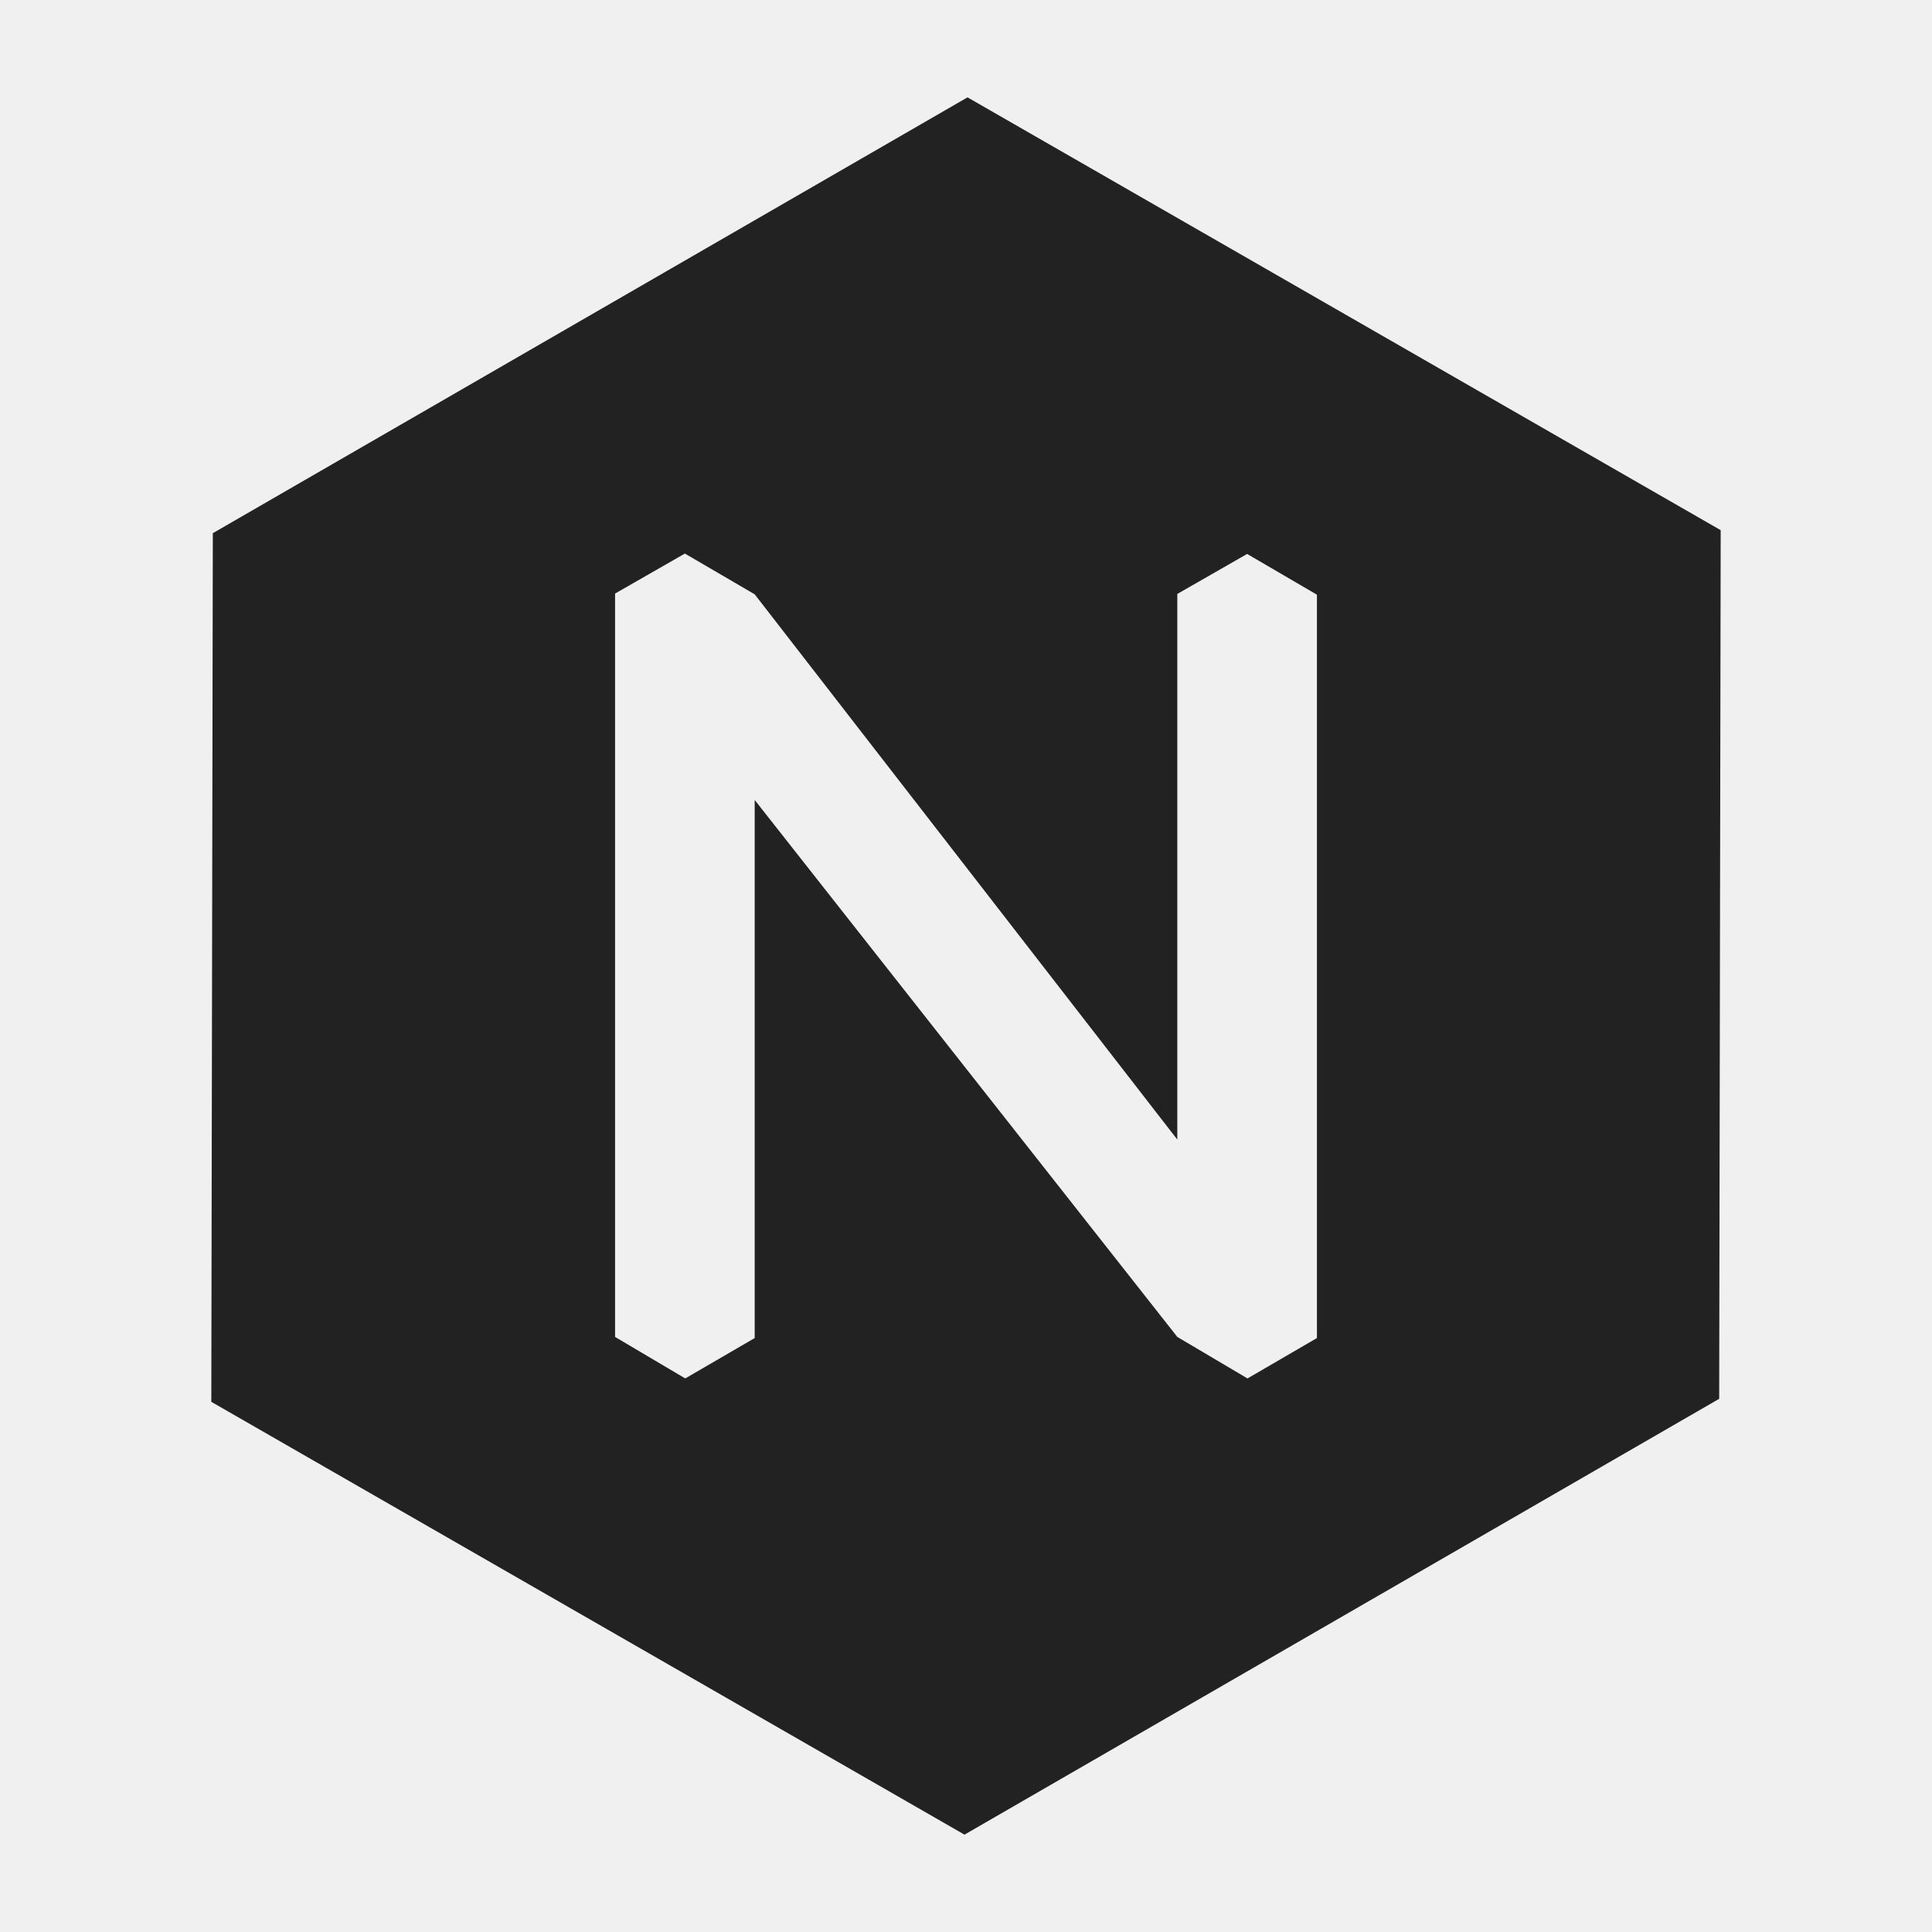
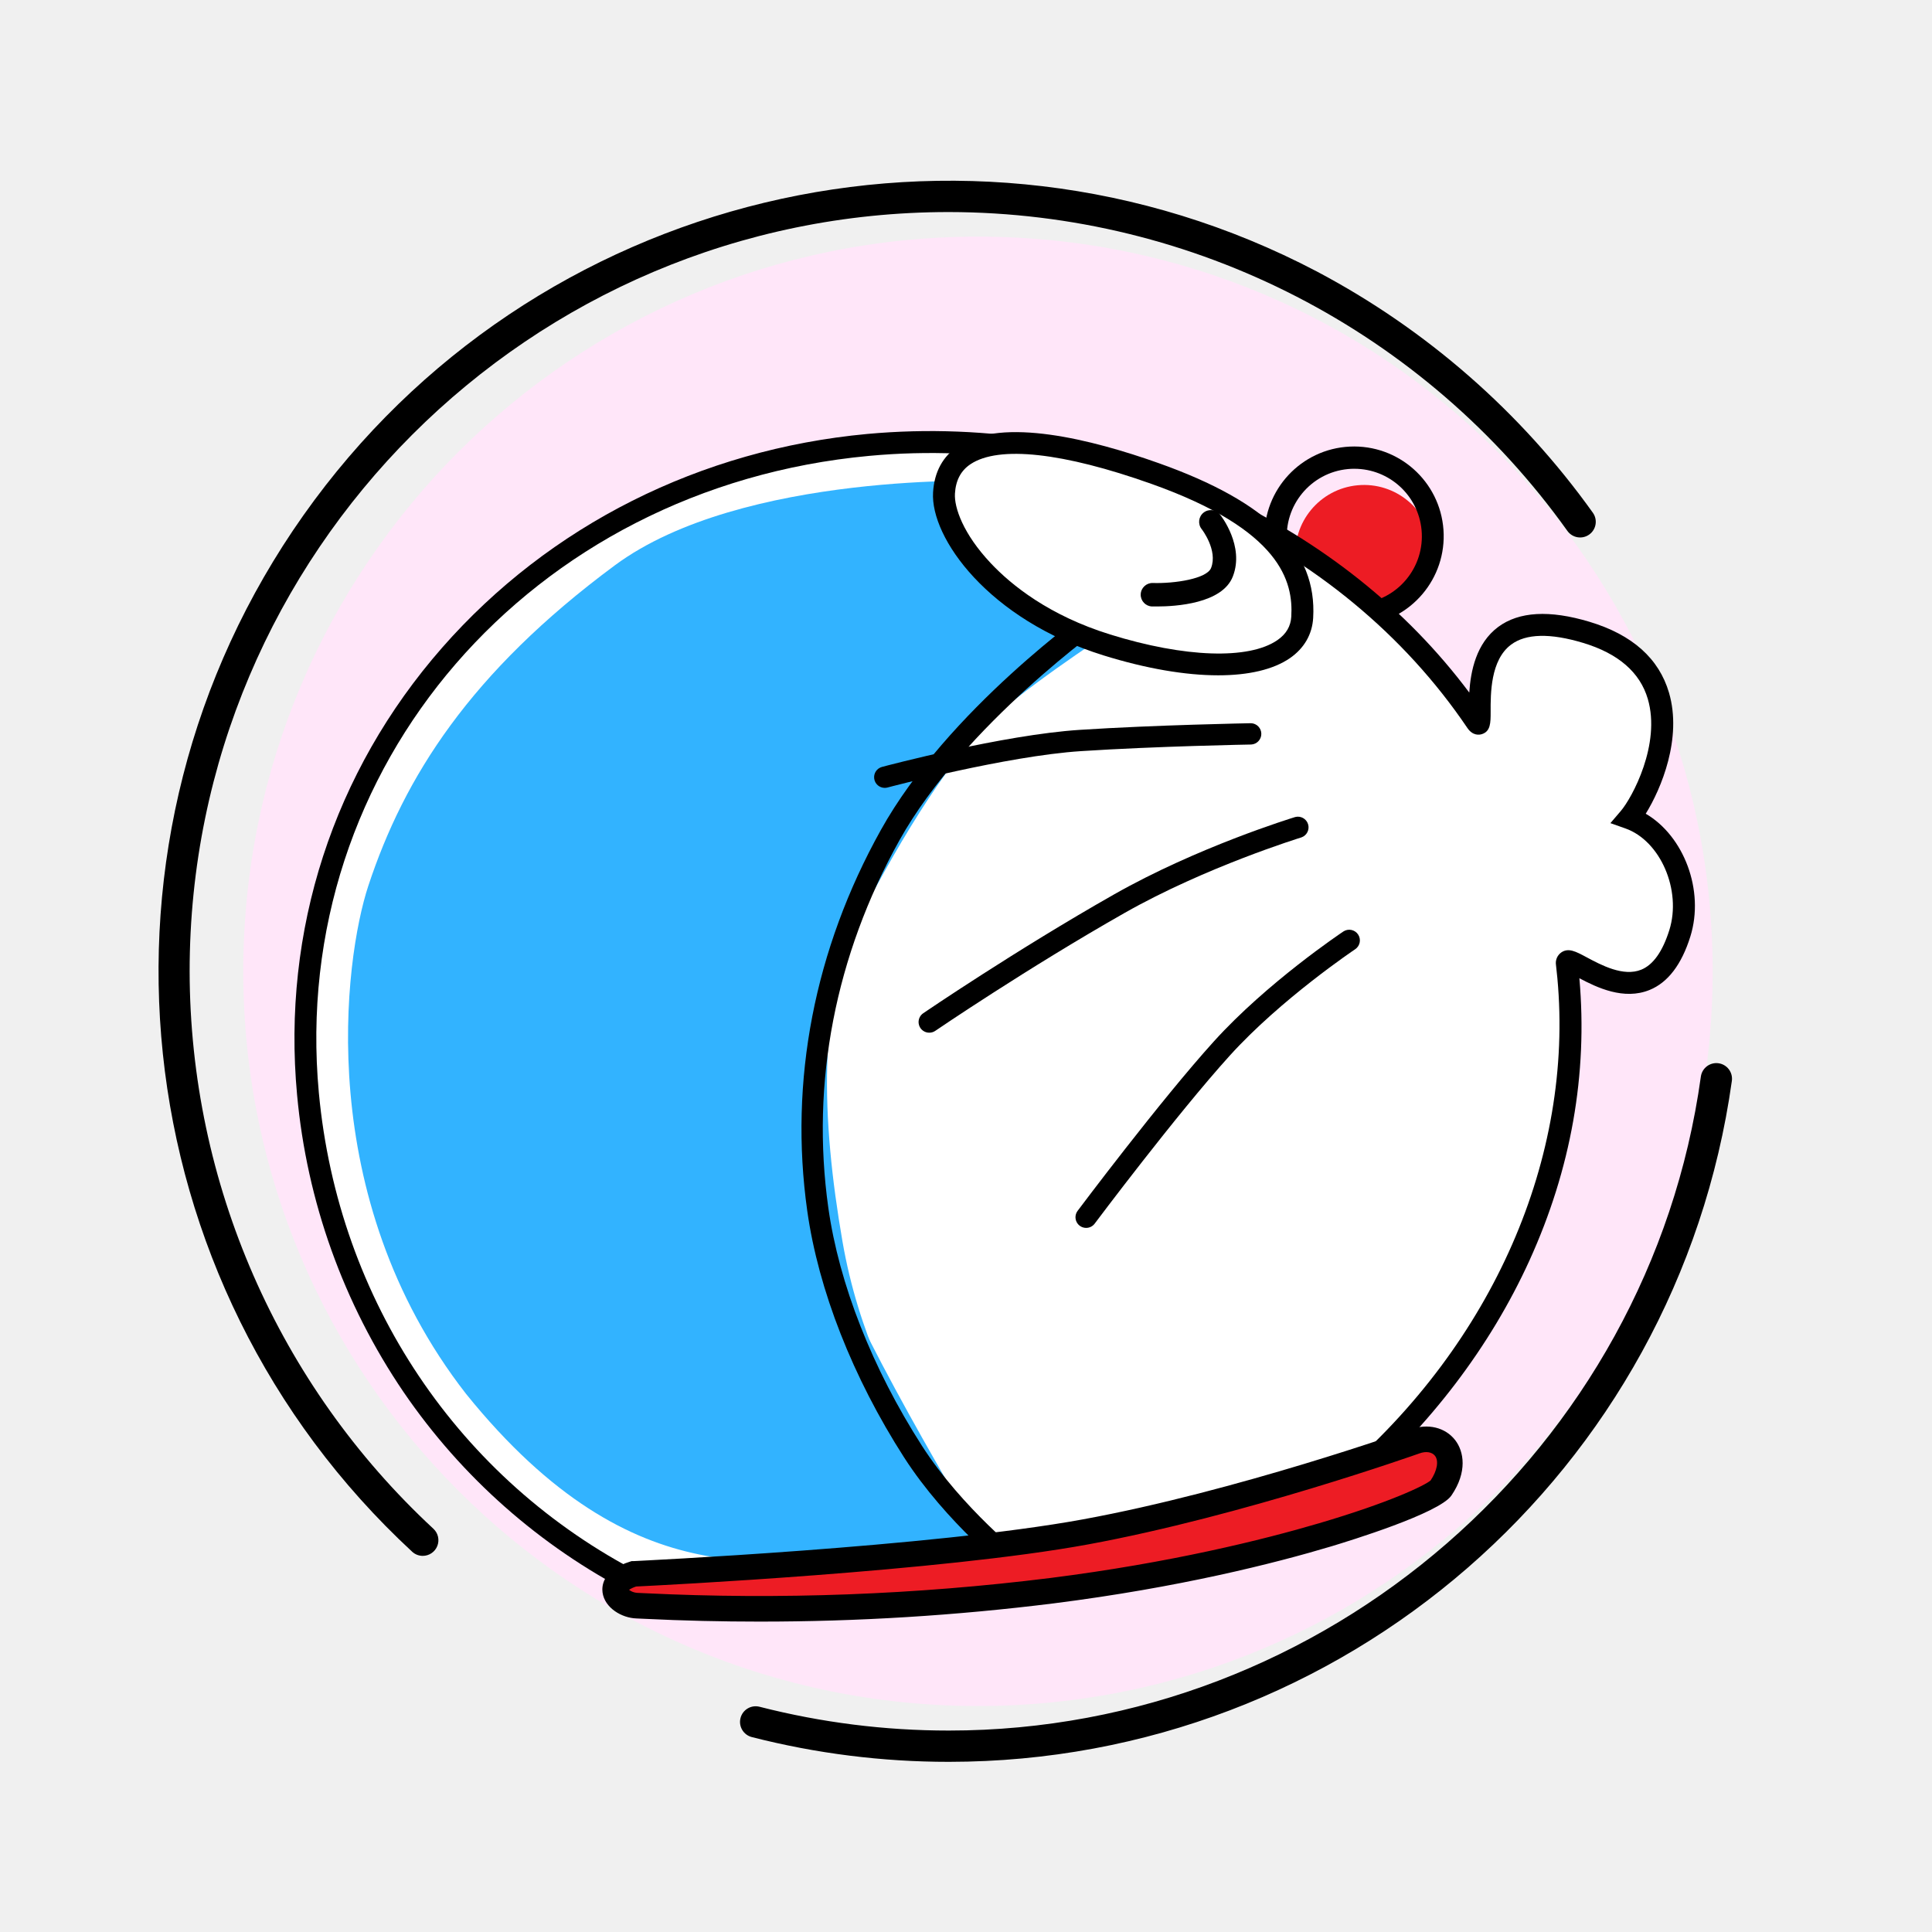
- <svg xmlns="http://www.w3.org/2000/svg" xml:space="preserve" enable-background="new 0 0 512 512" viewBox="0 0 512 512" height="512px" width="512px" y="0px" x="0px" id="NexT" version="1.1">
-   <defs id="defs3388" />
-   <path style="fill:#222222;fill-opacity:1" id="path3384" d="M 256.4,25.8 56.4,141.3 56,371.5 255.6,486.2 455.6,370.7 456,140.5 Z m 92.6,328.8 -18.4,10.7 -18.6,-11 0,0 -112,-142.3 0,142.6 -18.4,10.7 -18.6,-11 0,-197 18.5,-10.6 18.5,10.8 0,0 112,144.5 0,-144.6 18.5,-10.6 18.5,10.8 z" />
+ <svg xmlns="http://www.w3.org/2000/svg" t="1618914861105" class="icon" viewBox="0 0 1024 1024" version="1.1" p-id="1413" width="200" height="200">
+   <defs>
+     <style type="text/css" />
+   </defs>
+   <path d="M518.34 514.82m-389.4 0a389.4 389.4 0 1 0 778.8 0 389.4 389.4 0 1 0-778.8 0Z" fill="#FFE6F9" p-id="1414" />
+   <path d="M224.07 824.64a8.26 8.26 0 0 1-5.63-2.21A419.06 419.06 0 0 1 697.9 143.86a422.6 422.6 0 0 1 146.35 127.9 8.29 8.29 0 0 1-13.5 9.63 403.52 403.52 0 0 0-327.83-169c-221.89 0-402.41 180.52-402.41 402.41A403.7 403.7 0 0 0 229.7 810.26a8.29 8.29 0 0 1-5.63 14.38zM502.92 933.81a420.51 420.51 0 0 1-104.46-13.13 8.29 8.29 0 1 1 4.12-16.06 403.92 403.92 0 0 0 100.34 12.61c199.82 0 371.16-149 398.57-346.61a8.29 8.29 0 0 1 16.43 2.28 419.08 419.08 0 0 1-415 360.91z" fill="" p-id="1415" />
+   <path d="M722.946 293.466m-36.264 3.364a36.42 36.42 0 1 0 72.529-6.728 36.42 36.42 0 1 0-72.529 6.728Z" fill="#ED1C24" p-id="1416" />
+   <path d="M717.68 331.67a47.51 47.51 0 1 1 4.46-0.21q-2.23 0.21-4.46 0.21z m0.15-83.22q-1.68 0-3.37 0.16a35.8 35.8 0 1 0 39 32.34 35.8 35.8 0 0 0-35.58-32.49z" fill="" p-id="1417" />
+   <path d="M337.46 839.41C242.3 790.65 173.94 695 163.24 579.77c-16.54-178.24 118.76-327.45 297-344C588.18 223.91 715 282.54 782.59 382.5c7.41 11-16.32-69.79 58.19-47.38 65.35 19.65 34.18 85.12 22.75 98.47 21.91 7.8 34.26 37.28 26.84 61-16.84 53.91-61 6.7-59.91 16.11q0.41 3.52 0.74 7.06C840.82 621.46 791.76 719 714 785.82" fill="#FFFFFF" p-id="1418" />
+   <path d="M334.81 844.58a328.16 328.16 0 0 1-120.93-106.79 334.65 334.65 0 0 1-56.42-157.49c-8.08-87.06 19.22-171.23 76.87-237 56.86-64.85 136.89-105.09 225.38-113.3a368.21 368.21 0 0 1 186.77 31.93c53.55 24.48 99 60.66 132.27 105.16 0.72-11.41 3.65-26.09 15.29-34.78 11-8.19 27.26-9.11 48.42-2.75 22.65 6.81 36.83 19.45 42.14 37.58 7.08 24.12-4.13 50.94-12.33 64.15 20.18 11.75 31.28 40.65 23.65 65.08-4.63 14.83-11.89 24.36-21.56 28.31-13.7 5.61-28-1.3-37.26-6.2 4.5 50.78-4.4 101.1-26.45 149.58-20.72 45.55-52.85 87.8-92.91 122.18l-7.56-8.81c81-69.52 124.08-167.86 115.25-263.08-0.22-2.32-0.46-4.65-0.73-6.92a6.84 6.84 0 0 1 2.81-6.62c3.81-2.59 7.63-0.55 13.41 2.55 7.78 4.17 19.54 10.46 29 6.58 6.32-2.58 11.32-9.66 14.87-21 6.58-21.08-4.71-47.24-23.24-53.83l-8-2.83 5.49-6.42c6.06-7.08 21.36-35.45 14.33-59.41-4.14-14.12-15.7-24.12-34.34-29.72-17.44-5.25-30.27-4.93-38.12 0.93-10.95 8.17-10.88 26-10.84 35.65 0 5.78 0 10.35-4.68 11.81-1.35 0.42-4.81 0.93-7.68-3.32-67.06-99.23-191.49-155.83-317-144.18C281.16 258.23 153 406.55 169 579.23c10.21 110 74.16 205.35 171.08 255z" fill="" p-id="1419" />
+   <path d="M527 254.91s-133.71-5.22-201.17 44.76c-76.75 56.83-111.6 112.27-130.61 169.82-12.8 38.77-29.65 164.73 51.78 269.27 90.56 112.26 166.28 85.7 216.3 86.82S518.34 813 518.34 813s-70.82-117.31-81-157.47C427.14 615 423.88 525.39 447 481.27s51.79-89.89 76-110.27 66-47 66-47z" fill="#32B3FF" p-id="1420" />
+   <path d="M533.06 263.4s-129.9-5.32-195.37 43.84c-74.45 55.91-108.23 110.49-126.62 167.18-12.39 38.19-28.59 162.3 50.62 265.43 88.12 110.75 161.64 84.67 210.23 85.84s53.48-12.29 53.48-12.29-62.19-59.24-78.85-155.29c-11.32-65.26-13.29-128.31 9.13-171.75s50.19-88.51 73.67-108.58 64-46.19 64-46.19z" fill="#32B3FF" p-id="1421" />
+   <path d="M539.65 835.65a5.63 5.63 0 0 1-3.47-1.2c-1.41-1.1-34.68-27.29-57-62-27.19-42.35-45.42-88.76-51.32-130.68-9.7-68.81 3.78-138.6 39-201.83C502.31 376.23 577 323.28 580.2 321.05a5.65 5.65 0 0 1 6.5 9.24c-0.75 0.53-75.8 53.72-110 115.12-34 61.06-47 128.41-37.67 194.76 5.69 40.35 23.32 85.15 49.64 126.16 21.24 33.08 54.1 59 54.43 59.23a5.65 5.65 0 0 1-3.48 10.1z" fill="" p-id="1422" />
+   <path d="M500.34 261.35c-1.23 20.79 27.32 62.13 86.31 80.48s102 11.52 103.57-14.71-13.44-53.2-78-76.15-109.89-23.27-111.88 10.38z" fill="#FFFFFF" p-id="1423" />
+   <path d="M645.67 357.93c-17.35 0-38.15-3.53-60.75-10.55-61.17-19-91.79-62.38-90.38-86.36 0.64-10.91 5.19-19.23 13.51-24.75 23.14-15.33 70.5-3.44 106.14 9.23 57.89 20.58 83.89 46.63 81.82 82-0.51 8.73-4.78 16.12-12.35 21.35-8.79 6.04-21.9 9.08-37.99 9.08z m-139.53-96.24c-0.43 7.24 4.29 21.23 19 36.83 11 11.68 30.92 27.71 63.23 37.76 39.57 12.31 73.55 13.45 88.68 3 4.65-3.22 7.06-7.3 7.36-12.48 1.08-18.5-5.42-45.91-74.11-70.33-46.87-16.66-80.9-20.39-95.84-10.49-5.18 3.43-7.91 8.58-8.33 15.75z" fill="" p-id="1424" />
+   <path d="M613.32 321.44h-2.68A6.21 6.21 0 0 1 611 309c11.52 0.35 28.67-2.22 30.91-8 3.64-9.36-4.87-20.45-5-20.56a6.21 6.21 0 0 1 9.73-7.73c0.54 0.67 13.07 16.71 6.8 32.8-5.56 14.49-30.57 15.93-40.12 15.93zM468.94 417.59a5.65 5.65 0 0 1-1.45-11.11c2.6-0.69 64.1-17 104.78-19.64 40.26-2.61 90.19-3.51 90.69-3.52h0.1a5.65 5.65 0 0 1 0.1 11.29c-0.5 0-50.17 0.9-90.16 3.5-39.57 2.57-102 19.12-102.6 19.29a5.66 5.66 0 0 1-1.46 0.19zM492.57 547.35a5.65 5.65 0 0 1-3.19-10.35c0.48-0.33 49.11-33.45 101-62.89 44.22-25.11 94-40.42 96.07-41.06a5.65 5.65 0 0 1 3.3 10.8c-0.5 0.15-50.69 15.61-93.79 40.08-51.46 29.22-99.7 62.07-100.18 62.4a5.63 5.63 0 0 1-3.21 1.02zM575.65 650.81a5.65 5.65 0 0 1-4.52-9c0.43-0.58 43.76-58.39 72.29-89.89 28.19-31.12 67-57.13 68.62-58.23a5.65 5.65 0 0 1 6.27 9.4c-0.39 0.26-39.29 26.35-66.51 56.41-28.18 31.11-71.19 88.5-71.62 89.08a5.64 5.64 0 0 1-4.53 2.23z" fill="" p-id="1425" />
+   <path d="M336 834.16s157.86-7.27 239.28-22.2c78.41-14.38 166.7-45 174.78-48 13.9-5.07 25.31 7.86 13.65 24.83-5.16 7.5-85.5 39-206 54.28A1259 1259 0 0 1 337.53 851c-9.1-0.26-19.76-11.18-1.53-16.84z" fill="#ED1C24" p-id="1426" />
+   <path d="M402.37 859.48c-19.57 0-40.05-0.45-61.3-1.5l-3.76-0.17c-7.77-0.25-16.84-5.59-17.95-13.79-0.46-3.4 0-11.8 14.59-16.33l0.83-0.26h0.87C337.23 827.32 494 820 574 805.29c81.33-14.91 172.81-47.36 173.68-47.68 9.09-3.32 18.35-1.08 23.6 5.69 4.64 6 6.54 16.85-2 29.35-6.5 9.45-53.94 24-63.39 26.87-30.63 9.17-81.06 21.88-147.33 30.29a1252.94 1252.94 0 0 1-156.19 9.67z m-69-16.86a8 8 0 0 0 4.33 1.63c0.76 0 2.1 0.09 4 0.18a1246.69 1246.69 0 0 0 215.11-8.08c63.8-8.1 112.62-20.24 142.34-29 37.72-11.11 56.13-20.09 59.1-22.68 3.51-5.24 4.42-10.35 2.31-13.08-1.59-2-4.74-2.53-8.24-1.25-0.88 0.32-93.5 33.17-175.88 48.28-77.72 14.25-226.18 21.63-239.28 22.26a16.08 16.08 0 0 0-3.74 1.74z m425-58.06z" fill="" p-id="1427" />
</svg>
